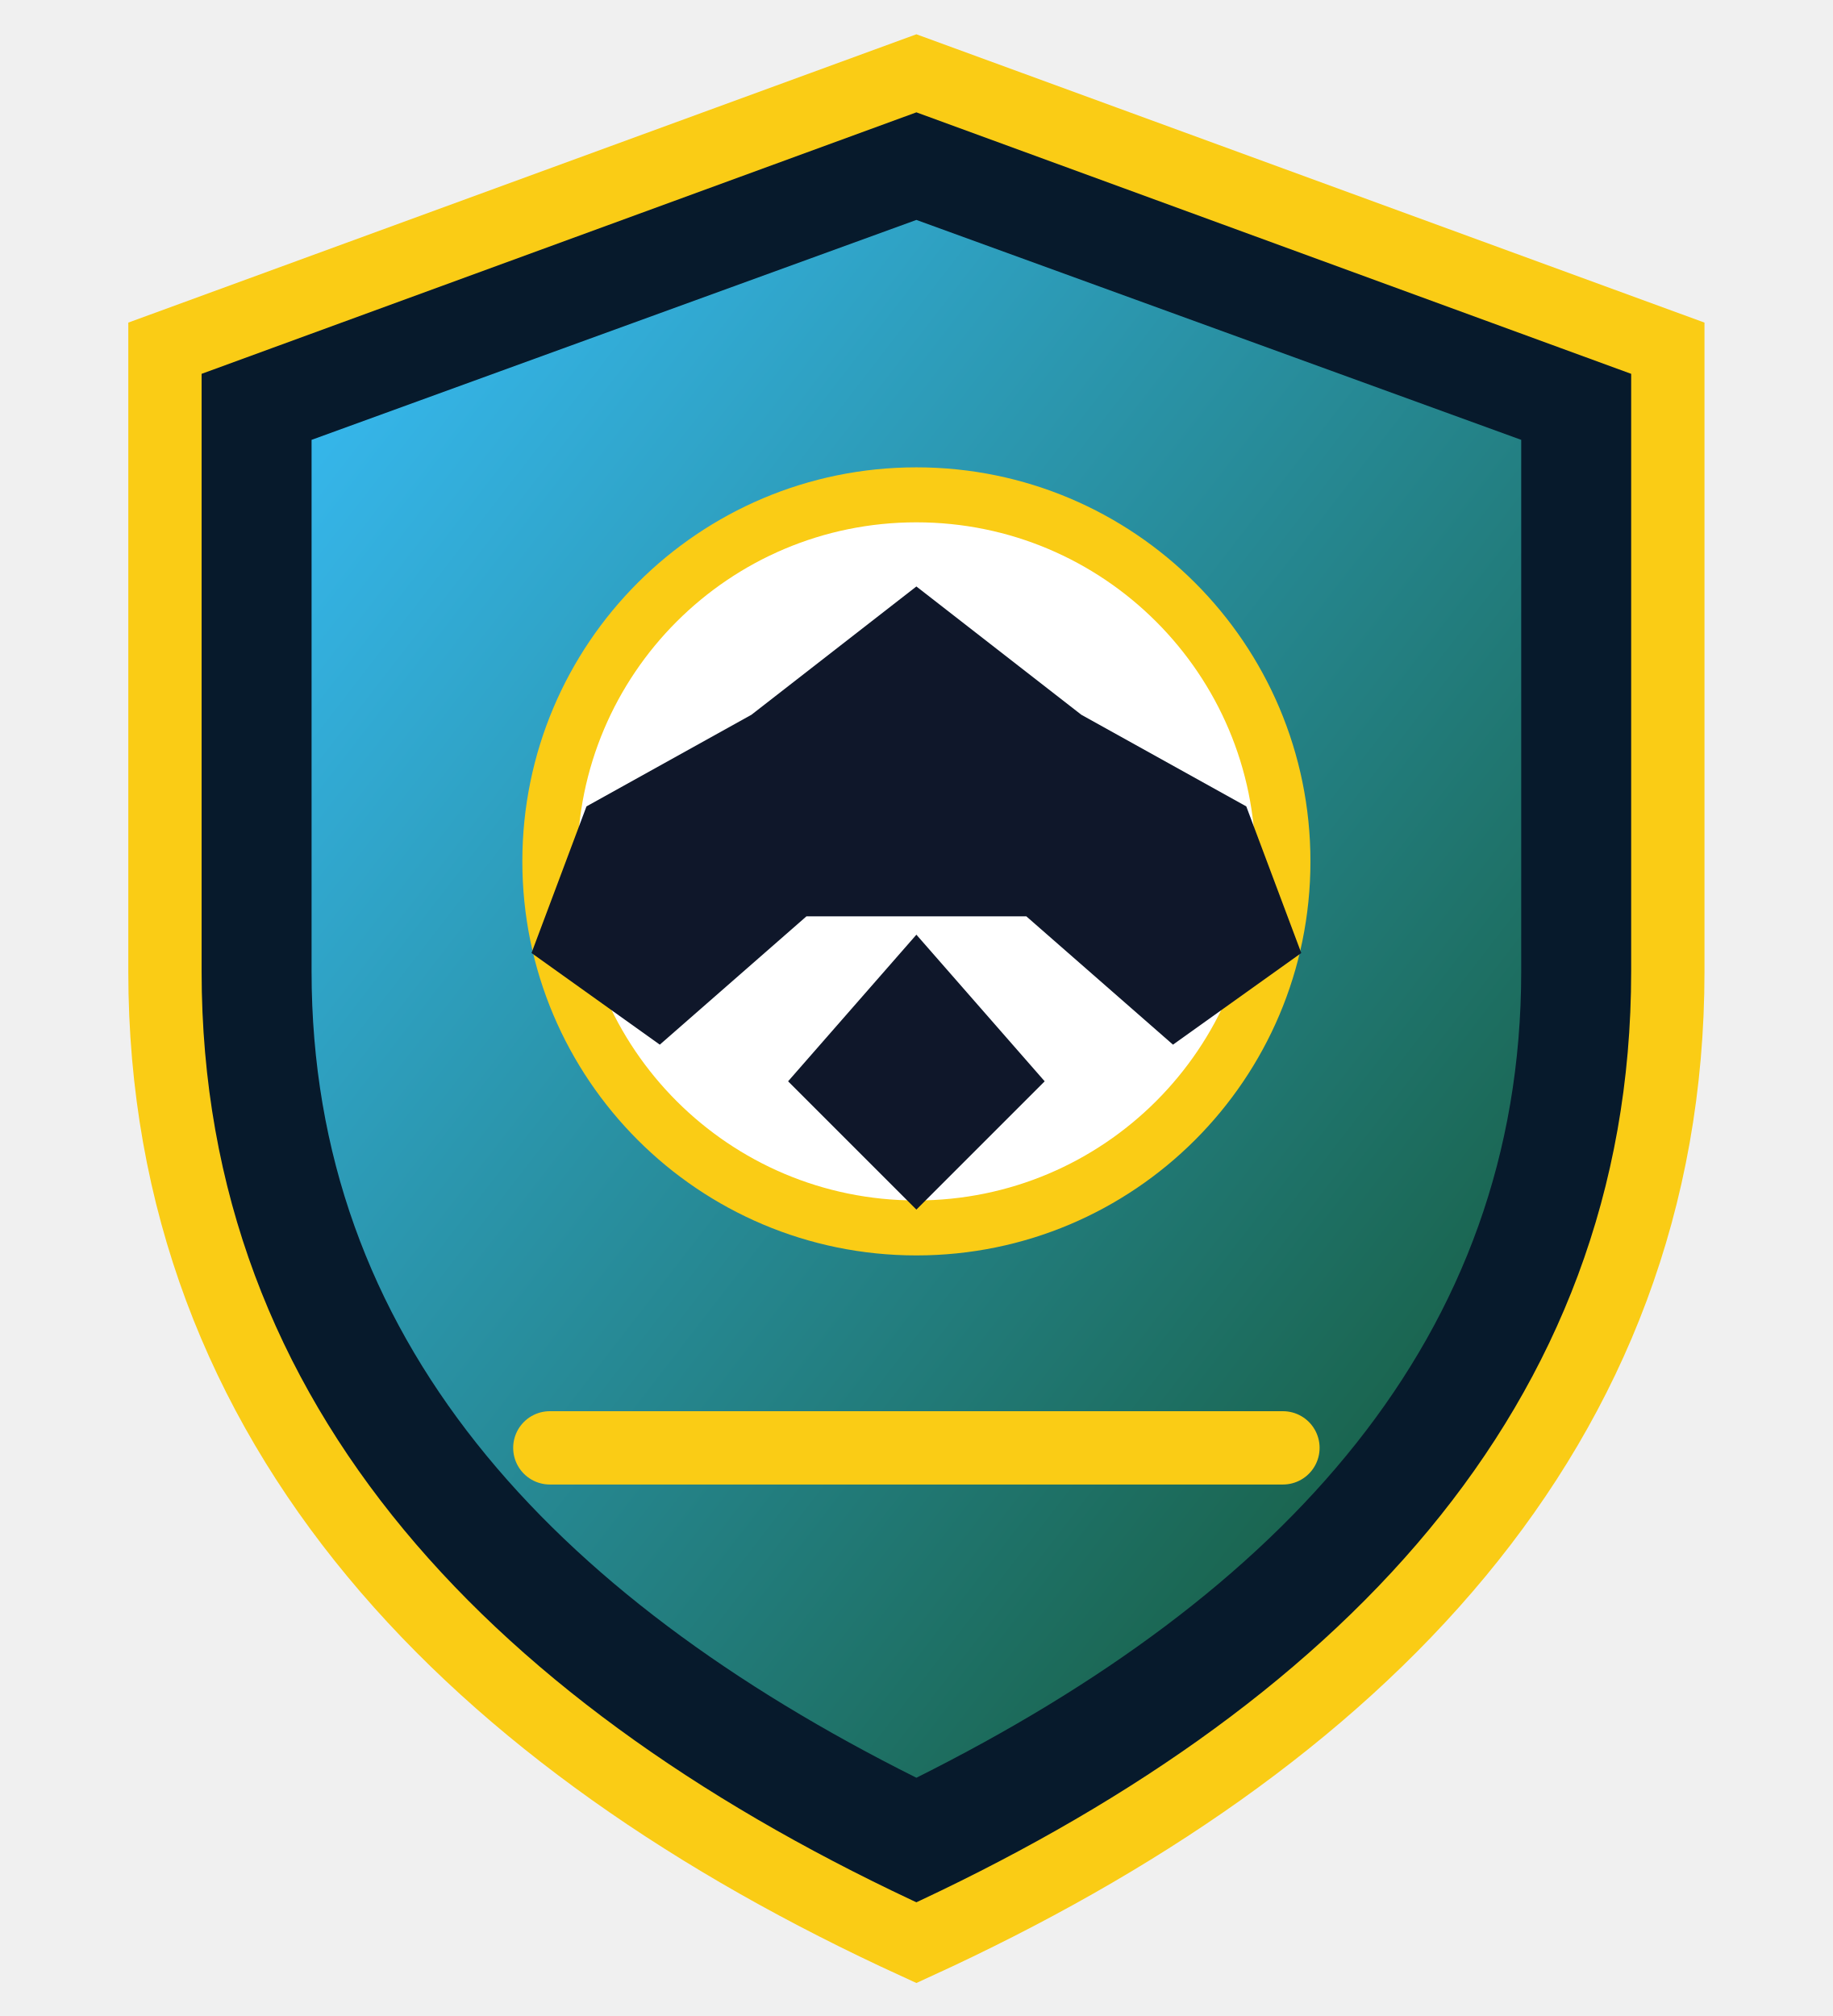
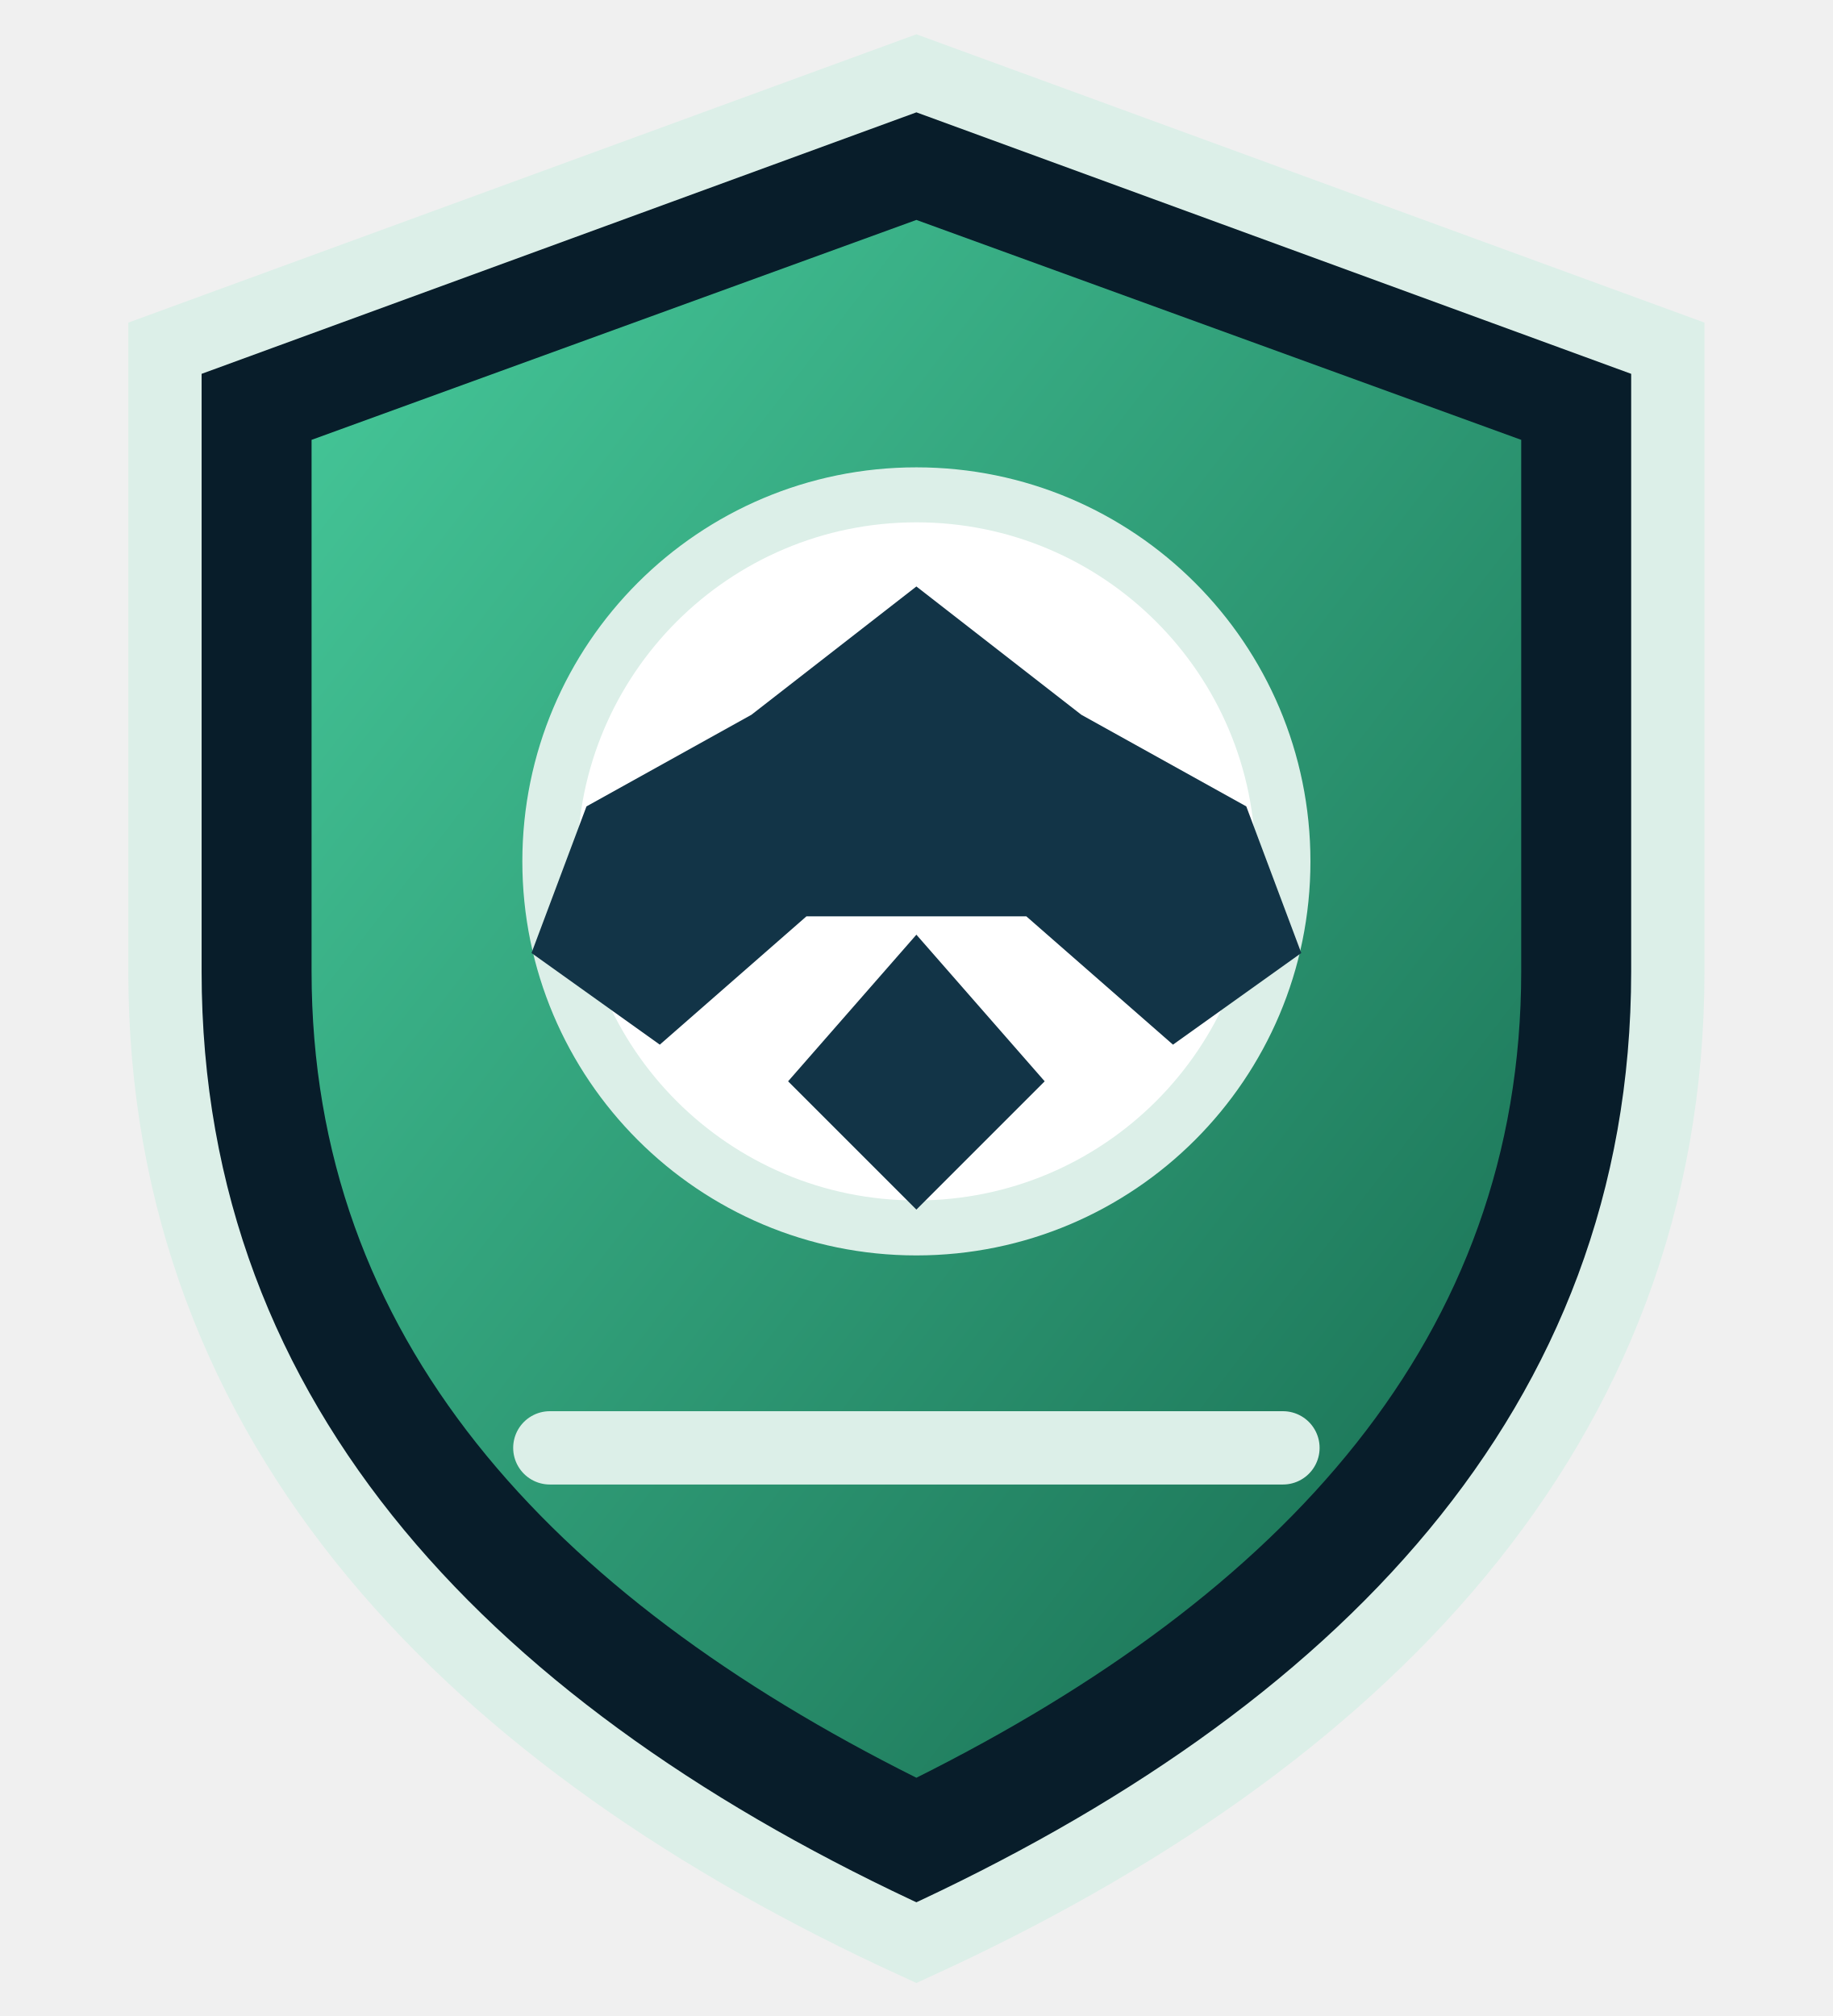
<svg xmlns="http://www.w3.org/2000/svg" viewBox="0 0 100 110" role="img" aria-label="Escudo TournamenSport">
  <defs>
    <linearGradient id="g" x1="0" y1="0" x2="1" y2="1">
-       <stop stop-color="#38bdf8" />
-       <stop offset="1" stop-color="#14532d" />
+       <stop stop-color="#46c99a" />
+       <stop offset="1" stop-color="#176b50" />
    </linearGradient>
  </defs>
-   <path d="M50 4 91 19v34c0 25-17 42-41 53C26 95 9 78 9 53V19Z" fill="#071a2c" stroke="#facc15" stroke-width="4" />
+   <path d="M50 4 91 19v34c0 25-17 42-41 53C26 95 9 78 9 53V19Z" fill="#081d2a" stroke="#dcefe8" stroke-width="4" />
  <path d="M50 12 83 24v29c0 20-13 34-33 44C30 87 17 73 17 53V24Z" fill="url(#g)" />
-   <circle cx="50" cy="47" r="20" fill="#fff" stroke="#facc15" stroke-width="3" />
-   <path d="m50 32 9 7-3 11H44l-3-11Z M32 44l9-5 3 11-8 7-7-5Z M68 44l-9-5-3 11 8 7 7-5Z M43 59l7-8 7 8-7 7Z" fill="#0f172a" />
-   <path d="M30 79h40" stroke="#facc15" stroke-width="4" stroke-linecap="round" />
+   <circle cx="50" cy="47" r="20" fill="#fff" stroke="#dcefe8" stroke-width="3" />
+   <path d="m50 32 9 7-3 11H44l-3-11Z M32 44l9-5 3 11-8 7-7-5Z M68 44l-9-5-3 11 8 7 7-5Z M43 59l7-8 7 8-7 7Z" fill="#123447" />
+   <path d="M30 79h40" stroke="#dcefe8" stroke-width="4" stroke-linecap="round" />
</svg>
